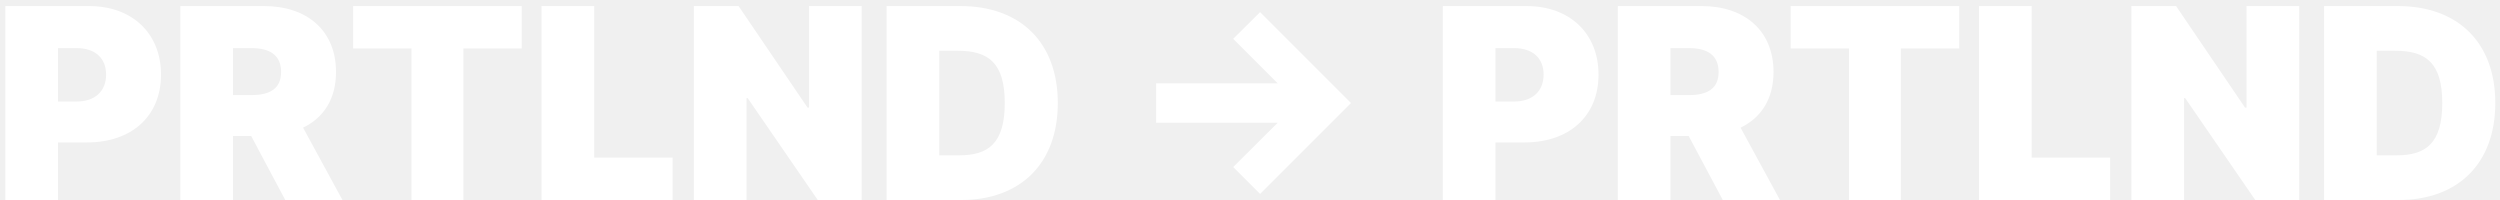
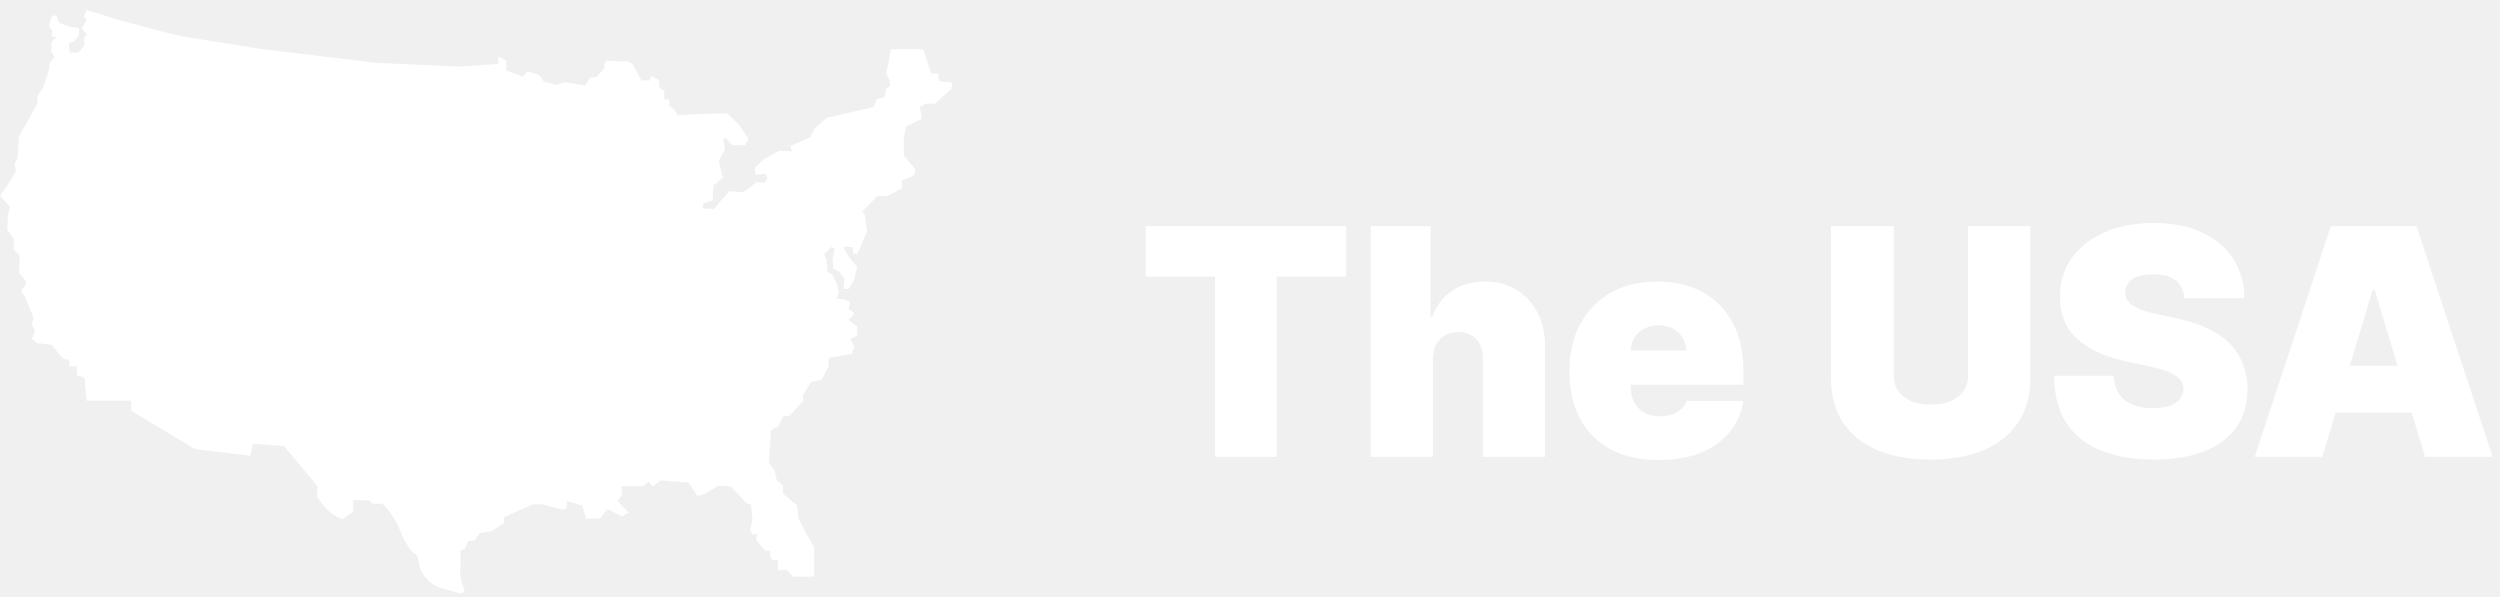
- <svg xmlns="http://www.w3.org/2000/svg" width="225" height="18" viewBox="0 0 225 18" fill="none">
-   <path d="M0.48 18H5.219V12.819H7.844C11.824 12.819 14.492 10.475 14.492 6.716C14.492 3 11.892 0.546 8.015 0.546H0.48V18ZM5.219 9.137V4.33H6.89C8.551 4.33 9.549 5.216 9.549 6.716C9.549 8.208 8.551 9.137 6.89 9.137H5.219Z" fill="white" />
-   <path d="M16.23 18H20.969V12.239H22.605L25.674 18H30.821L27.276 11.489C29.134 10.594 30.242 8.898 30.242 6.478C30.242 2.762 27.642 0.546 23.765 0.546H16.23V18ZM20.969 8.557V4.33H22.64C24.302 4.33 25.299 4.978 25.299 6.478C25.299 7.969 24.302 8.557 22.64 8.557H20.969Z" fill="white" />
-   <path d="M31.784 4.364H37.034V18H41.705V4.364H46.955V0.546H31.784V4.364Z" fill="white" />
-   <path d="M48.738 18H60.534V14.182H53.477V0.546H48.738V18Z" fill="white" />
-   <path d="M77.552 0.546H72.813V9.682H72.677L66.472 0.546H62.449V18H67.188V8.83H67.29L73.597 18H77.552V0.546Z" fill="white" />
-   <path d="M86.509 18C91.827 18 95.202 14.728 95.202 9.273C95.202 3.819 91.827 0.546 86.441 0.546H79.793V18H86.509ZM84.532 13.978V4.569H86.202C88.929 4.569 90.429 5.625 90.429 9.273C90.429 12.921 88.929 13.978 86.338 13.978H84.532Z" fill="white" />
-   <path d="M113.409 17.455L121.591 9.273L113.409 1.091L110.988 3.495L114.994 7.5H104.051V11.046H114.994L110.988 15.034L113.409 17.455Z" fill="white" />
-   <path d="M129.855 18H134.594V12.819H137.219C141.199 12.819 143.867 10.475 143.867 6.716C143.867 3 141.267 0.546 137.39 0.546H129.855V18ZM134.594 9.137V4.33H136.265C137.926 4.33 138.924 5.216 138.924 6.716C138.924 8.208 137.926 9.137 136.265 9.137H134.594Z" fill="white" />
-   <path d="M145.605 18H150.344V12.239H151.98L155.049 18H160.196L156.651 11.489C158.509 10.594 159.617 8.898 159.617 6.478C159.617 2.762 157.017 0.546 153.14 0.546H145.605V18ZM150.344 8.557V4.33H152.015C153.676 4.33 154.674 4.978 154.674 6.478C154.674 7.969 153.676 8.557 152.015 8.557H150.344Z" fill="white" />
-   <path d="M161.159 4.364H166.409V18H171.08V4.364H176.33V0.546H161.159V4.364Z" fill="white" />
-   <path d="M178.113 18H189.909V14.182H182.852V0.546H178.113V18Z" fill="white" />
-   <path d="M206.926 0.546H202.188V9.682H202.051L195.847 0.546H191.824V18H196.563V8.83H196.665L202.972 18H206.926V0.546Z" fill="white" />
-   <path d="M215.884 18C221.202 18 224.577 14.728 224.577 9.273C224.577 3.819 221.202 0.546 215.816 0.546H209.168V18H215.884ZM213.907 13.978V4.569H215.577C218.304 4.569 219.804 5.625 219.804 9.273C219.804 12.921 218.304 13.978 215.713 13.978H213.907Z" fill="white" />
+ <svg xmlns="http://www.w3.org/2000/svg" width="197" height="47" viewBox="0 0 197 47" fill="none">
+   <path d="M75 6.507V6.965L73.646 8.182L72.977 8.16L72.469 8.435L72.607 8.986V9.375L71.428 9.95L71.222 10.754V12.268L72.147 13.368L72.032 13.828L71.06 14.218V14.836L70.362 15.21L69.902 15.455H69.139L67.938 16.672L68.123 16.856L68.332 18.233L67.545 20.025L67.246 19.978L67.177 19.472L66.43 19.431L66.944 20.322L67.545 21.032L67.291 22.09L66.874 22.766H66.466L66.529 21.997L66.176 21.444L65.659 21.175L65.606 20.481L65.768 19.609L65.516 19.448L64.936 20.045L65.146 20.481L65.192 21.446L65.562 21.63L65.955 22.364L66.04 22.764L66.091 23.006L65.929 23.535L66.531 23.581L66.994 23.784L66.878 24.361L67.27 24.613L67.248 24.841L66.854 25.209L67.547 25.737V26.426L67.014 26.747L67.338 27.32L67.108 27.895L65.281 28.192V28.903L64.75 29.914L63.894 30.099L63.763 30.32L63.27 31.153L63.294 31.613L62.186 32.782H61.719L61.349 33.585L60.748 33.906L60.737 34.099L60.587 36.478L61.026 37.053L61.213 37.855L61.237 37.877L61.698 38.268V38.889L62.807 39.83L62.922 40.888L63.337 41.658L64.148 43.16V45.436H62.437C62.437 45.436 62.438 45.416 62.437 45.411C62.371 45.242 61.951 44.879 61.951 44.879L61.306 44.928V44.147H60.865L60.68 43.85V43.414L60.31 43.39L59.572 42.541L59.665 42.058L59.295 42.105L59.109 41.761L59.133 41.66L59.295 40.958L59.178 39.765L58.785 39.628L57.608 38.342L56.612 38.272L55.435 38.96L54.971 39.075L54.256 38.021L52.345 37.88L52.06 37.86L52.031 37.88L51.436 38.318L51.113 37.951L50.703 38.311L48.986 38.318V39.053L48.663 39.489L49.541 40.385L49.056 40.682L47.876 40.131L47.251 40.867L46.189 40.864L45.89 39.83L44.664 39.487V40.016L44.412 40.177L42.723 39.741H42.007L39.718 40.75V41.21L38.795 41.828L37.777 42.036L37.407 42.587L36.898 42.633L36.622 43.275L36.276 43.368L36.298 44.7C36.234 44.92 36.243 45.182 36.281 45.436C36.369 46.01 36.622 46.557 36.622 46.557L36.321 46.786L35.075 46.418C34.27 46.264 33.776 45.836 33.479 45.436C33.157 45.006 33.062 44.607 33.062 44.607C32.971 43.986 32.832 43.758 32.832 43.758C32.07 43.322 31.491 41.715 31.491 41.715C31.484 41.694 31.475 41.677 31.466 41.66C30.913 40.343 30.127 39.696 30.127 39.696H29.364L29.134 39.444L27.839 39.398V40.294L27.03 40.912C25.829 40.615 24.978 39.132 24.978 39.132L25.02 38.32L22.385 35.153L19.933 34.969L19.728 35.911L15.357 35.383L10.342 32.375V31.572H6.82L6.706 30.326L6.658 29.783L6.056 29.555V28.867H5.501L5.416 28.37L4.948 28.247L4.068 27.169L2.913 27.032L2.521 26.711L2.574 26.551L2.576 26.549L2.751 26.043L2.612 25.792L2.495 25.494L2.657 25.08L1.919 23.267L1.71 23.082V22.807L2.033 22.464V22.121L1.501 21.499L1.547 20.145L1.062 19.616L1.108 18.881L0.567 18.07L0.622 16.981L0.785 16.288L0 15.411L0.441 14.813L1.248 13.505L1.157 12.863L1.387 12.45L1.48 10.798L2.96 8.134V7.537L3.207 7.178L3.421 6.871L3.885 5.403V4.991L4.301 4.509L4.047 4.049L4.077 3.3L4.462 2.928L4.094 2.876L4.116 2.327L3.886 2.212V1.846L4.116 1.229H4.44L4.649 1.78L5.411 2.078L6.22 2.216V2.768L5.875 3.251L5.411 3.41L5.505 4.145H6.174L6.637 3.594V2.948L6.822 2.72L6.452 2.238L6.718 1.778L6.822 1.527L6.613 1.319L6.82 0.786L9.685 1.663L13.224 2.603L14.436 2.87L14.588 2.902L20.622 3.867L20.753 3.884L22.226 4.059L29.712 4.959L36.222 5.244L39.274 5.039V4.442L39.9 4.808V5.565L41.194 6.025L41.565 5.611L42.534 5.932L42.813 6.392L43.76 6.713L44.5 6.481L46.117 6.733L46.511 6.116L46.995 6.069L47.641 5.381L47.596 5.129L47.781 4.785L49.538 4.854L49.861 5.062L50.532 6.323L51.201 6.347L51.339 5.98L51.918 6.323L51.965 6.922L52.335 7.173L52.352 7.657L52.358 7.841L52.75 7.863V8.345L53.189 8.666L53.376 9.078L54.947 8.987L57.314 8.939L58.253 9.859L58.991 10.96L58.713 11.435H57.686L57.167 10.846L57.005 10.939L57.07 11.435L57.12 11.809L56.635 12.681L56.958 14.013L56.218 14.611L56.151 15.781L55.388 16.032V16.423L56.244 16.47L57.468 15.069L58.6 15.138L59.596 14.358L60.288 14.381L60.473 14.013L60.312 13.692L59.572 13.785L59.456 13.256L60.194 12.546L61.443 11.881L62.416 11.926L62.276 11.49L63.823 10.848L64.171 10.137L65.142 9.288L68.84 8.436L69.07 7.82L69.641 7.66L69.646 7.659L69.786 7.384L69.808 6.948L70.133 6.833L70.109 6.351L69.832 5.776L70.215 3.882H72.761L73.37 5.776L73.925 5.8L73.99 6.39L75 6.507Z" fill="white" />
+   <path d="M90.277 21.795V17.818H106.08V21.795H100.611V36H95.746V21.795H90.277Z" fill="white" />
+   <path d="M112.909 28.329V36H108.009V17.818H112.732V24.956H112.874C113.181 24.086 113.693 23.408 114.409 22.923C115.126 22.432 115.987 22.186 116.993 22.186C117.958 22.186 118.795 22.405 119.505 22.843C120.221 23.281 120.775 23.885 121.165 24.654C121.562 25.424 121.757 26.305 121.751 27.3V36H116.851V28.329C116.857 27.655 116.688 27.125 116.345 26.74C116.007 26.356 115.525 26.163 114.898 26.163C114.3 26.163 113.821 26.356 113.46 26.74C113.098 27.125 112.915 27.655 112.909 28.329Z" fill="white" />
+   <path d="M130.705 36.248C128.521 36.248 126.801 35.63 125.547 34.393C124.298 33.15 123.673 31.425 123.673 29.217C123.673 27.809 123.958 26.578 124.526 25.524C125.094 24.471 125.896 23.651 126.932 23.065C127.967 22.479 129.19 22.186 130.598 22.186C131.971 22.186 133.164 22.467 134.176 23.029C135.194 23.592 135.981 24.397 136.537 25.444C137.1 26.486 137.381 27.732 137.381 29.182V30.318H128.503V30.531C128.503 31.188 128.704 31.733 129.107 32.165C129.515 32.591 130.083 32.804 130.811 32.804C131.314 32.804 131.752 32.7 132.125 32.493C132.504 32.28 132.764 31.981 132.906 31.596H137.381C137.15 33.017 136.452 34.147 135.286 34.988C134.126 35.828 132.599 36.248 130.705 36.248ZM128.503 27.619H132.871C132.859 27.033 132.646 26.557 132.232 26.19C131.823 25.817 131.314 25.631 130.705 25.631C130.107 25.631 129.592 25.814 129.16 26.181C128.734 26.548 128.515 27.027 128.503 27.619Z" fill="white" />
+   <path d="M155.085 17.818H159.986V29.821C159.986 31.206 159.661 32.375 159.01 33.328C158.364 34.275 157.453 34.994 156.275 35.485C155.103 35.97 153.724 36.213 152.138 36.213C150.54 36.213 149.152 35.97 147.974 35.485C146.802 34.994 145.894 34.275 145.249 33.328C144.61 32.375 144.29 31.206 144.29 29.821V17.818H149.226V29.608C149.226 30.283 149.484 30.83 149.998 31.25C150.519 31.671 151.233 31.881 152.138 31.881C153.061 31.881 153.783 31.671 154.304 31.25C154.825 30.83 155.085 30.283 155.085 29.608V17.818Z" fill="white" />
+   <path d="M172.133 23.5C172.086 22.908 171.864 22.446 171.467 22.115C171.077 21.784 170.482 21.618 169.683 21.618C168.919 21.618 168.363 21.748 168.014 22.009C167.665 22.269 167.487 22.6 167.481 23.003C167.458 23.435 167.644 23.787 168.04 24.059C168.443 24.331 169.073 24.559 169.931 24.743L171.423 25.062C173.429 25.494 174.876 26.187 175.764 27.14C176.652 28.087 177.099 29.253 177.105 30.638C177.099 32.431 176.442 33.81 175.134 34.775C173.826 35.734 172.021 36.213 169.718 36.213C168.138 36.213 166.759 35.979 165.581 35.512C164.409 35.044 163.498 34.325 162.847 33.354C162.202 32.378 161.876 31.129 161.87 29.608H166.558C166.599 30.442 166.886 31.079 167.419 31.517C167.958 31.949 168.7 32.165 169.647 32.165C170.44 32.165 171.038 32.023 171.441 31.739C171.849 31.454 172.056 31.087 172.062 30.638C172.056 30.223 171.852 29.88 171.45 29.608C171.047 29.33 170.34 29.081 169.328 28.862L167.517 28.471C165.907 28.122 164.637 27.539 163.708 26.723C162.785 25.9 162.326 24.778 162.332 23.358C162.326 22.204 162.634 21.195 163.255 20.331C163.883 19.46 164.75 18.783 165.857 18.297C166.969 17.812 168.245 17.57 169.683 17.57C171.151 17.57 172.42 17.815 173.491 18.306C174.563 18.798 175.388 19.49 175.968 20.384C176.554 21.272 176.85 22.31 176.856 23.5H172.133Z" fill="white" />
+   <path d="M182.997 36H177.671L183.672 17.818H190.419L196.421 36H191.094L190.046 32.52H184.045L182.997 36ZM185.164 28.827H188.928L187.117 22.825H186.975L185.164 28.827Z" fill="white" />
</svg>
